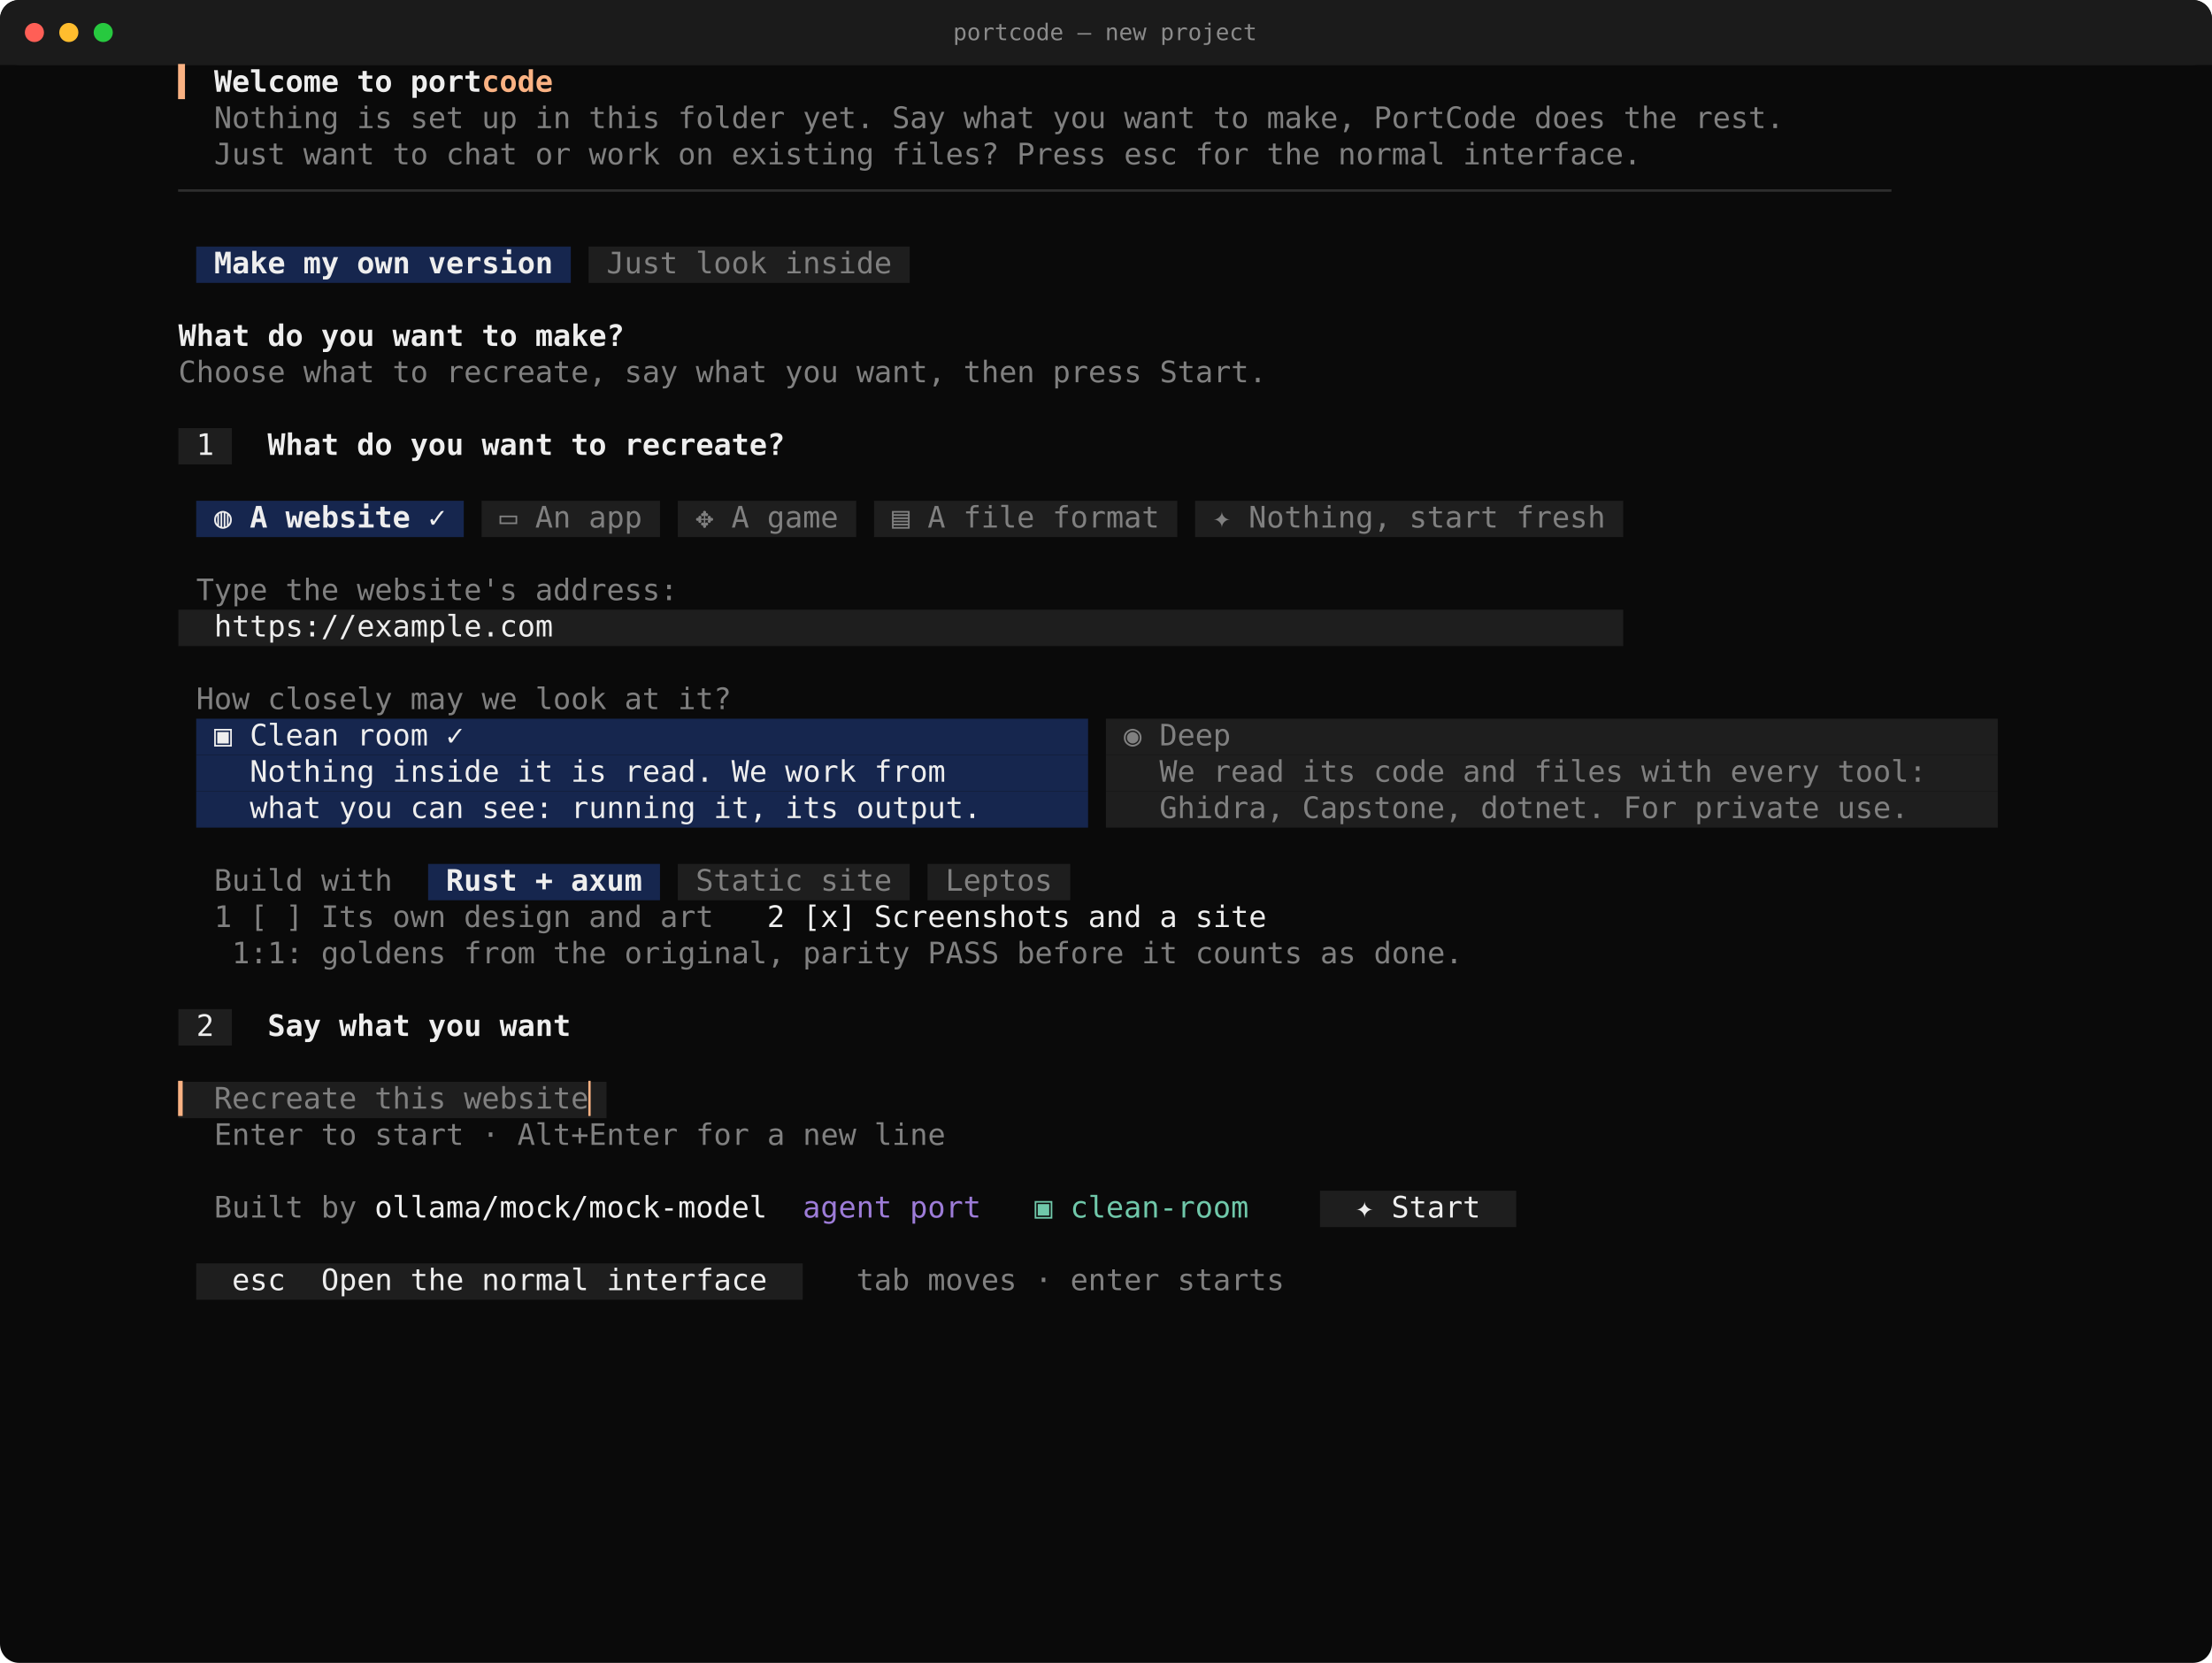
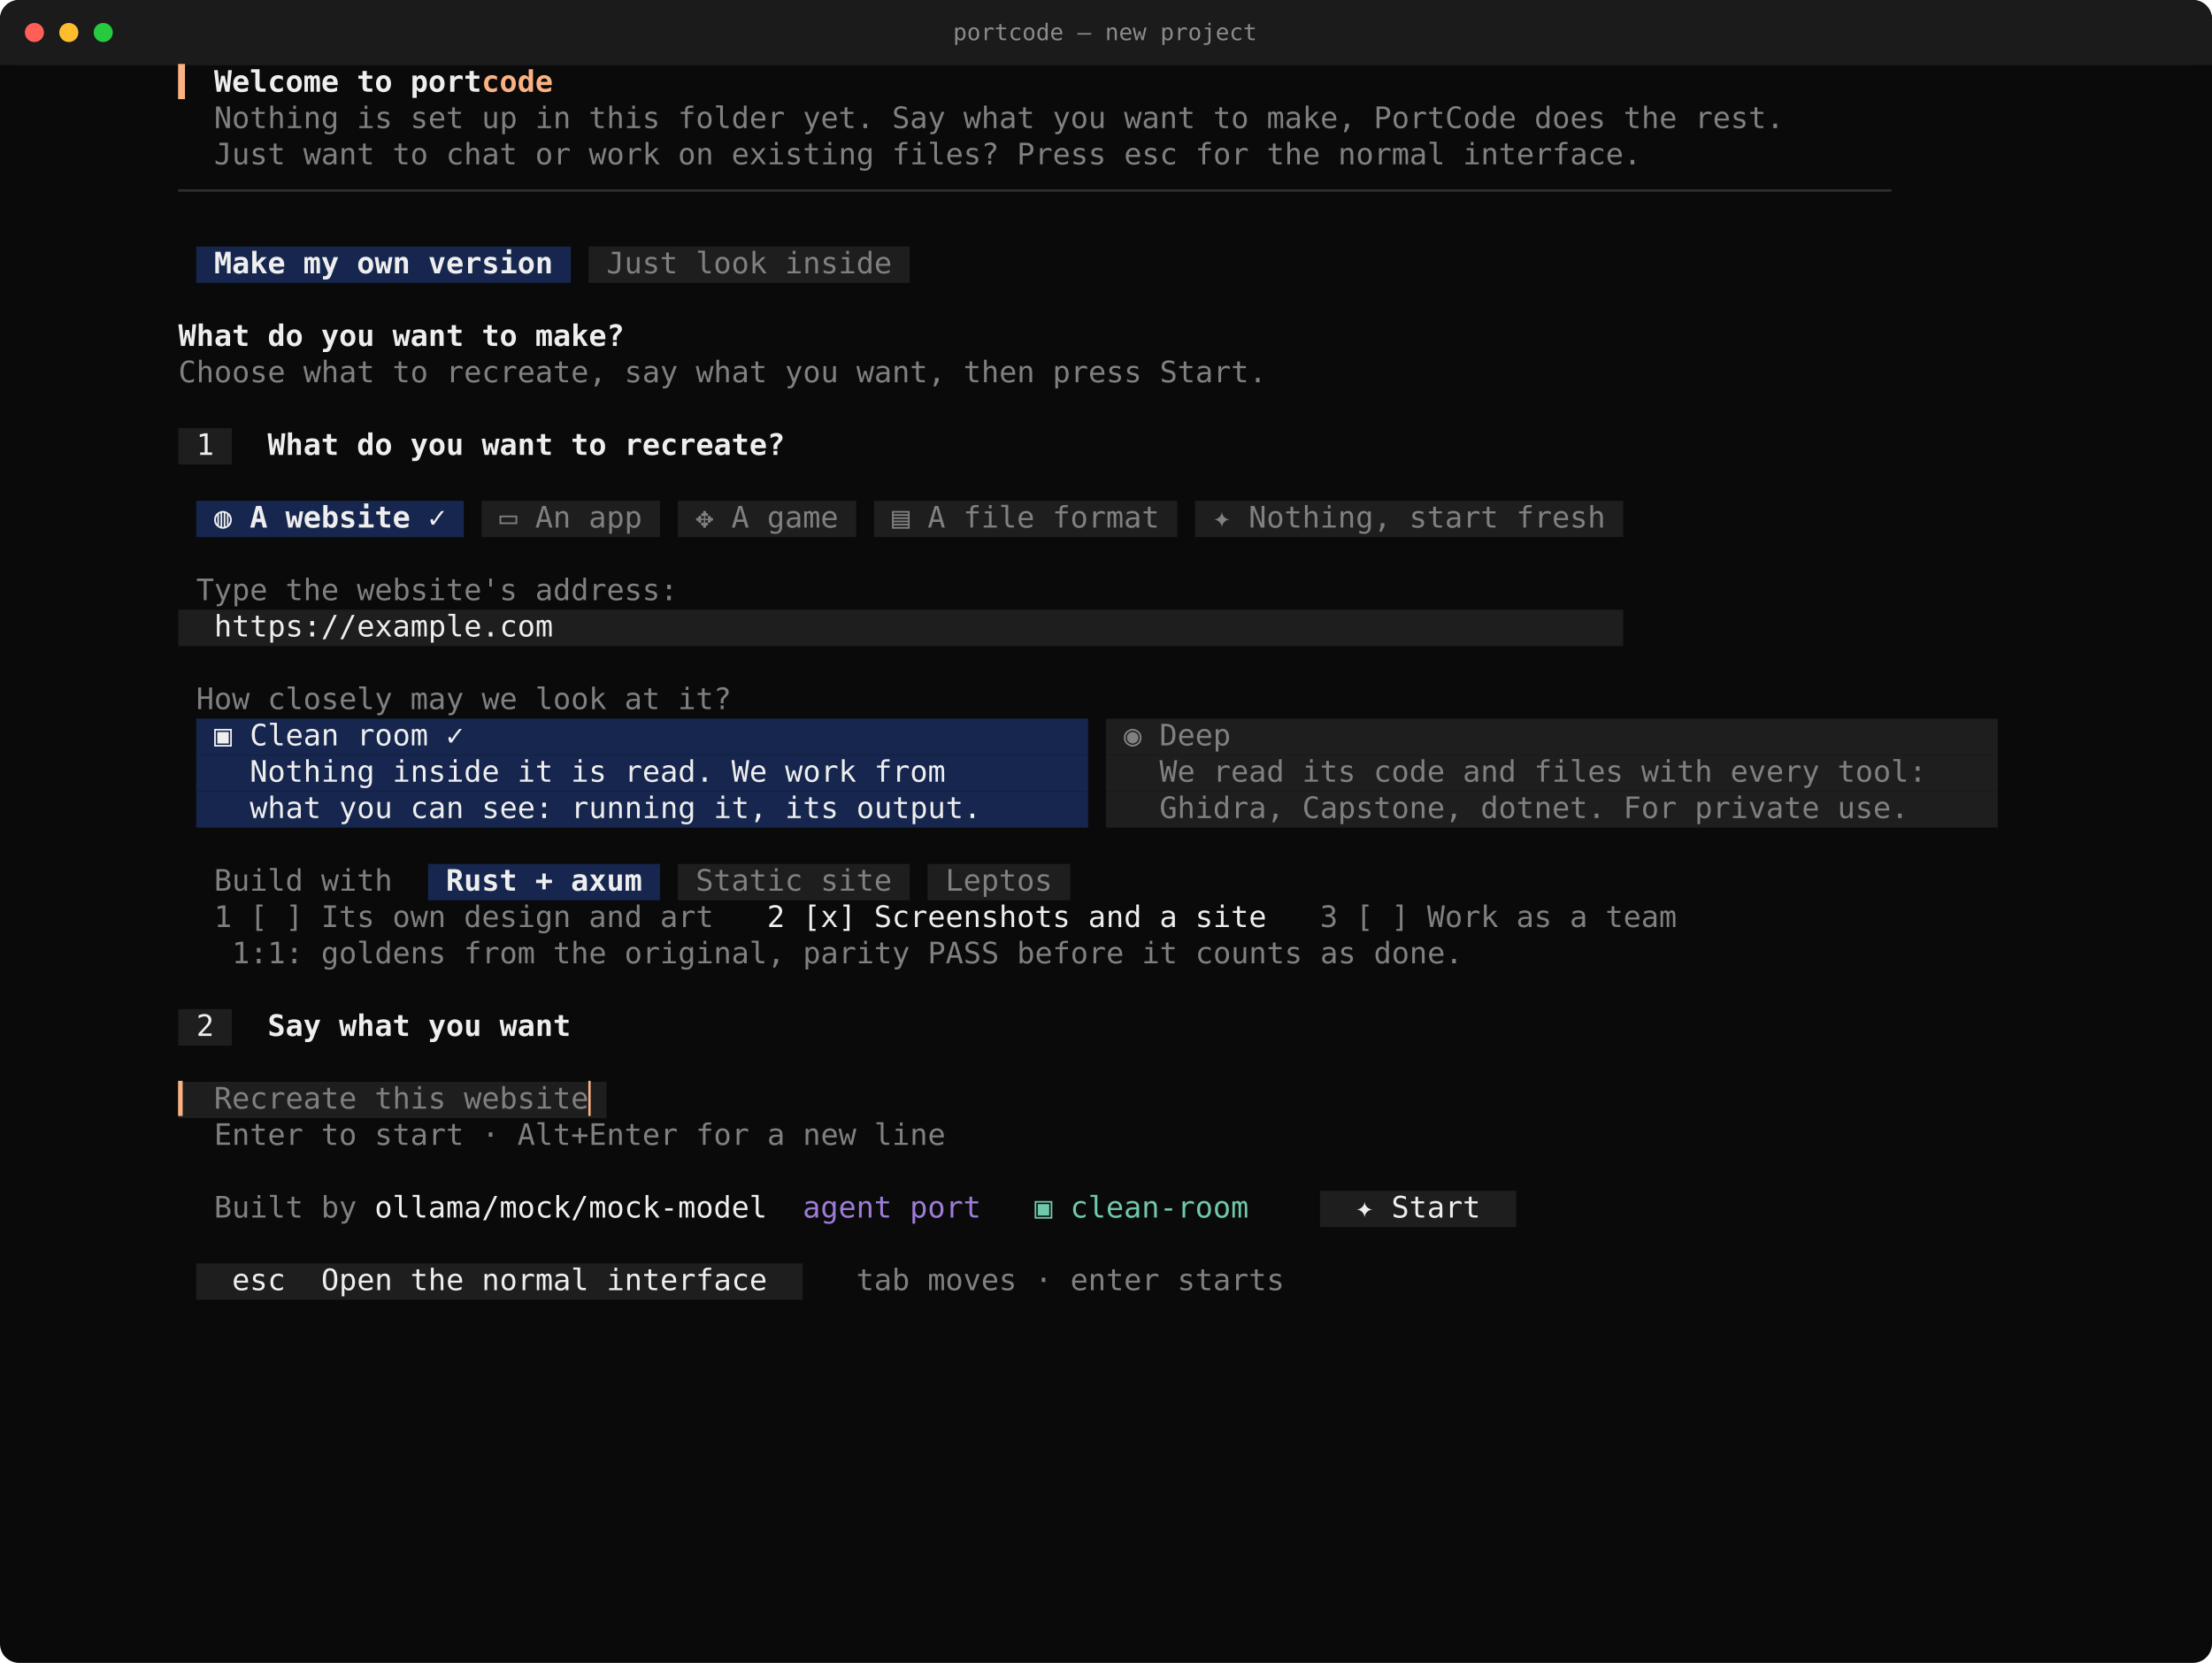
<svg xmlns="http://www.w3.org/2000/svg" width="1157" height="870" viewBox="0 0 1157 870" role="img" aria-label="portcode — new project">
  <rect width="1157" height="870" rx="10" fill="#0a0a0a" />
  <rect width="1157" height="34" rx="10" fill="#1b1b1b" />
  <rect y="24" width="1157" height="10" fill="#1b1b1b" />
  <circle cx="18" cy="17" r="5" fill="#ff5f56" />
  <circle cx="36" cy="17" r="5" fill="#ffbd2e" />
  <circle cx="54" cy="17" r="5" fill="#27c93f" />
  <text x="578" y="21" fill="#8b8b8b" font-family="ui-monospace,Menlo,monospace" font-size="12" text-anchor="middle">portcode — new project</text>
  <rect x="102.63" y="129.00" width="195.93" height="19" fill="#16264e" />
  <rect x="307.89" y="129.00" width="167.94" height="19" fill="#1e1e1e" />
  <rect x="93.30" y="224.00" width="27.99" height="19" fill="#1e1e1e" />
  <rect x="102.63" y="262.00" width="139.95" height="19" fill="#16264e" />
  <rect x="251.91" y="262.00" width="93.30" height="19" fill="#1e1e1e" />
  <rect x="354.54" y="262.00" width="93.30" height="19" fill="#1e1e1e" />
  <rect x="457.17" y="262.00" width="158.61" height="19" fill="#1e1e1e" />
  <rect x="625.11" y="262.00" width="223.92" height="19" fill="#1e1e1e" />
  <rect x="93.30" y="319.00" width="755.73" height="19" fill="#1e1e1e" />
  <rect x="102.63" y="376.00" width="466.50" height="19" fill="#16264e" />
  <rect x="578.46" y="376.00" width="466.50" height="19" fill="#1e1e1e" />
  <rect x="102.63" y="395.00" width="466.50" height="19" fill="#16264e" />
  <rect x="578.46" y="395.00" width="466.50" height="19" fill="#1e1e1e" />
  <rect x="102.63" y="414.00" width="466.50" height="19" fill="#16264e" />
  <rect x="578.46" y="414.00" width="466.50" height="19" fill="#1e1e1e" />
  <rect x="223.92" y="452.00" width="121.29" height="19" fill="#16264e" />
  <rect x="354.54" y="452.00" width="121.29" height="19" fill="#1e1e1e" />
  <rect x="485.16" y="452.00" width="74.64" height="19" fill="#1e1e1e" />
  <rect x="93.30" y="528.00" width="27.99" height="19" fill="#1e1e1e" />
  <rect x="93.30" y="566.00" width="223.92" height="19" fill="#1e1e1e" />
  <rect x="690.42" y="623.00" width="102.63" height="19" fill="#1e1e1e" />
  <rect x="102.63" y="661.00" width="317.22" height="19" fill="#1e1e1e" />
  <g font-family="ui-monospace,SFMono-Regular,Menlo,Consolas,'DejaVu Sans Mono',monospace" font-size="15.5" xml:space="preserve">
    <text x="93.30" y="48.00" fill="#fab283" textLength="9.33" lengthAdjust="spacingAndGlyphs">▍</text>
    <text x="102.63" y="48.00" fill="#eeeeee" textLength="149.28" lengthAdjust="spacingAndGlyphs" font-weight="700"> Welcome to port</text>
    <text x="251.91" y="48.00" fill="#fab283" textLength="37.32" lengthAdjust="spacingAndGlyphs" font-weight="700">code</text>
    <text x="93.30" y="67.00" fill="#808080" textLength="839.70" lengthAdjust="spacingAndGlyphs">  Nothing is set up in this folder yet. Say what you want to make, PortCode does the rest.</text>
    <text x="93.30" y="86.00" fill="#808080" textLength="765.06" lengthAdjust="spacingAndGlyphs">  Just want to chat or work on existing files? Press esc for the normal interface.</text>
    <text x="93.30" y="105.00" fill="#2e2e2e" textLength="895.68" lengthAdjust="spacingAndGlyphs">────────────────────────────────────────────────────────────────────────────────────────────────</text>
    <text x="102.63" y="143.00" fill="#eeeeee" textLength="195.93" lengthAdjust="spacingAndGlyphs" font-weight="700"> Make my own version </text>
    <text x="307.89" y="143.00" fill="#808080" textLength="167.94" lengthAdjust="spacingAndGlyphs"> Just look inside </text>
    <text x="93.30" y="181.00" fill="#eeeeee" textLength="233.25" lengthAdjust="spacingAndGlyphs" font-weight="700">What do you want to make?</text>
    <text x="93.30" y="200.00" fill="#808080" textLength="569.13" lengthAdjust="spacingAndGlyphs">Choose what to recreate, say what you want, then press Start.</text>
    <text x="0.00" y="238.00" fill="#eeeeee" textLength="121.29" lengthAdjust="spacingAndGlyphs">           1 </text>
    <text x="121.29" y="238.00" fill="#eeeeee" textLength="289.23" lengthAdjust="spacingAndGlyphs" font-weight="700">  What do you want to recreate?</text>
    <text x="102.63" y="276.00" fill="#eeeeee" textLength="139.95" lengthAdjust="spacingAndGlyphs" font-weight="700"> ◍ A website ✓ </text>
    <text x="251.91" y="276.00" fill="#808080" textLength="93.30" lengthAdjust="spacingAndGlyphs"> ▭ An app </text>
    <text x="354.54" y="276.00" fill="#808080" textLength="93.30" lengthAdjust="spacingAndGlyphs"> ✥ A game </text>
    <text x="457.17" y="276.00" fill="#808080" textLength="158.61" lengthAdjust="spacingAndGlyphs"> ▤ A file format </text>
    <text x="625.11" y="276.00" fill="#808080" textLength="223.92" lengthAdjust="spacingAndGlyphs"> ✦ Nothing, start fresh </text>
    <text x="93.30" y="314.00" fill="#808080" textLength="261.24" lengthAdjust="spacingAndGlyphs"> Type the website's address:</text>
    <text x="0.00" y="333.00" fill="#eeeeee" textLength="1156.92" lengthAdjust="spacingAndGlyphs">            https://example.com                                                                                             </text>
    <text x="93.30" y="371.00" fill="#808080" textLength="289.23" lengthAdjust="spacingAndGlyphs"> How closely may we look at it?</text>
    <text x="0.00" y="390.00" fill="#eeeeee" textLength="578.46" lengthAdjust="spacingAndGlyphs">            ▣ Clean room ✓                                    </text>
    <text x="578.46" y="390.00" fill="#808080" textLength="466.50" lengthAdjust="spacingAndGlyphs"> ◉ Deep                                           </text>
    <text x="0.00" y="409.00" fill="#eeeeee" textLength="578.46" lengthAdjust="spacingAndGlyphs">              Nothing inside it is read. We work from         </text>
    <text x="578.46" y="409.00" fill="#808080" textLength="466.50" lengthAdjust="spacingAndGlyphs">   We read its code and files with every tool:    </text>
    <text x="0.00" y="428.00" fill="#eeeeee" textLength="578.46" lengthAdjust="spacingAndGlyphs">              what you can see: running it, its output.       </text>
    <text x="578.46" y="428.00" fill="#808080" textLength="466.50" lengthAdjust="spacingAndGlyphs">   Ghidra, Capstone, dotnet. For private use.     </text>
    <text x="102.63" y="466.00" fill="#808080" textLength="121.29" lengthAdjust="spacingAndGlyphs"> Build with  </text>
    <text x="223.92" y="466.00" fill="#eeeeee" textLength="121.29" lengthAdjust="spacingAndGlyphs" font-weight="700"> Rust + axum </text>
    <text x="354.54" y="466.00" fill="#808080" textLength="121.29" lengthAdjust="spacingAndGlyphs"> Static site </text>
    <text x="485.16" y="466.00" fill="#808080" textLength="74.64" lengthAdjust="spacingAndGlyphs"> Leptos </text>
    <text x="102.63" y="485.00" fill="#808080" textLength="279.90" lengthAdjust="spacingAndGlyphs"> 1 [ ] Its own design and art </text>
-     <text x="382.53" y="485.00" fill="#eeeeee" textLength="774.39" lengthAdjust="spacingAndGlyphs">  2 [x] Screenshots and a site                                                     </text>
+     <text x="382.53" y="485.00" fill="#eeeeee" textLength="289.23" lengthAdjust="spacingAndGlyphs">  2 [x] Screenshots and a site </text>
+     <text x="671.76" y="485.00" fill="#808080" textLength="214.59" lengthAdjust="spacingAndGlyphs">  3 [ ] Work as a team </text>
    <text x="93.30" y="504.00" fill="#808080" textLength="671.76" lengthAdjust="spacingAndGlyphs">   1:1: goldens from the original, parity PASS before it counts as done.</text>
    <text x="0.00" y="542.00" fill="#eeeeee" textLength="121.29" lengthAdjust="spacingAndGlyphs">           2 </text>
    <text x="121.29" y="542.00" fill="#eeeeee" textLength="177.27" lengthAdjust="spacingAndGlyphs" font-weight="700">  Say what you want</text>
    <text x="93.30" y="580.00" fill="#fab283" textLength="9.33" lengthAdjust="spacingAndGlyphs">▎</text>
    <text x="102.63" y="580.00" fill="#808080" textLength="205.26" lengthAdjust="spacingAndGlyphs"> Recreate this website</text>
    <text x="307.89" y="580.00" fill="#fab283" textLength="9.33" lengthAdjust="spacingAndGlyphs">▏</text>
    <text x="93.30" y="599.00" fill="#808080" textLength="401.19" lengthAdjust="spacingAndGlyphs">  Enter to start · Alt+Enter for a new line</text>
    <text x="102.63" y="637.00" fill="#808080" textLength="93.30" lengthAdjust="spacingAndGlyphs"> Built by </text>
    <text x="195.93" y="637.00" fill="#eeeeee" textLength="205.26" lengthAdjust="spacingAndGlyphs">ollama/mock/mock-model</text>
    <text x="401.19" y="637.00" fill="#9d7cd8" textLength="130.62" lengthAdjust="spacingAndGlyphs">  agent port  </text>
    <text x="531.81" y="637.00" fill="#70c8aa" textLength="130.62" lengthAdjust="spacingAndGlyphs"> ▣ clean-room </text>
    <text x="662.43" y="637.00" fill="#eeeeee" textLength="494.49" lengthAdjust="spacingAndGlyphs">     ✦ Start                                         </text>
    <text x="0.00" y="675.00" fill="#eeeeee" textLength="419.85" lengthAdjust="spacingAndGlyphs">             esc  Open the normal interface  </text>
    <text x="419.85" y="675.00" fill="#808080" textLength="251.91" lengthAdjust="spacingAndGlyphs">   tab moves · enter starts</text>
  </g>
</svg>
